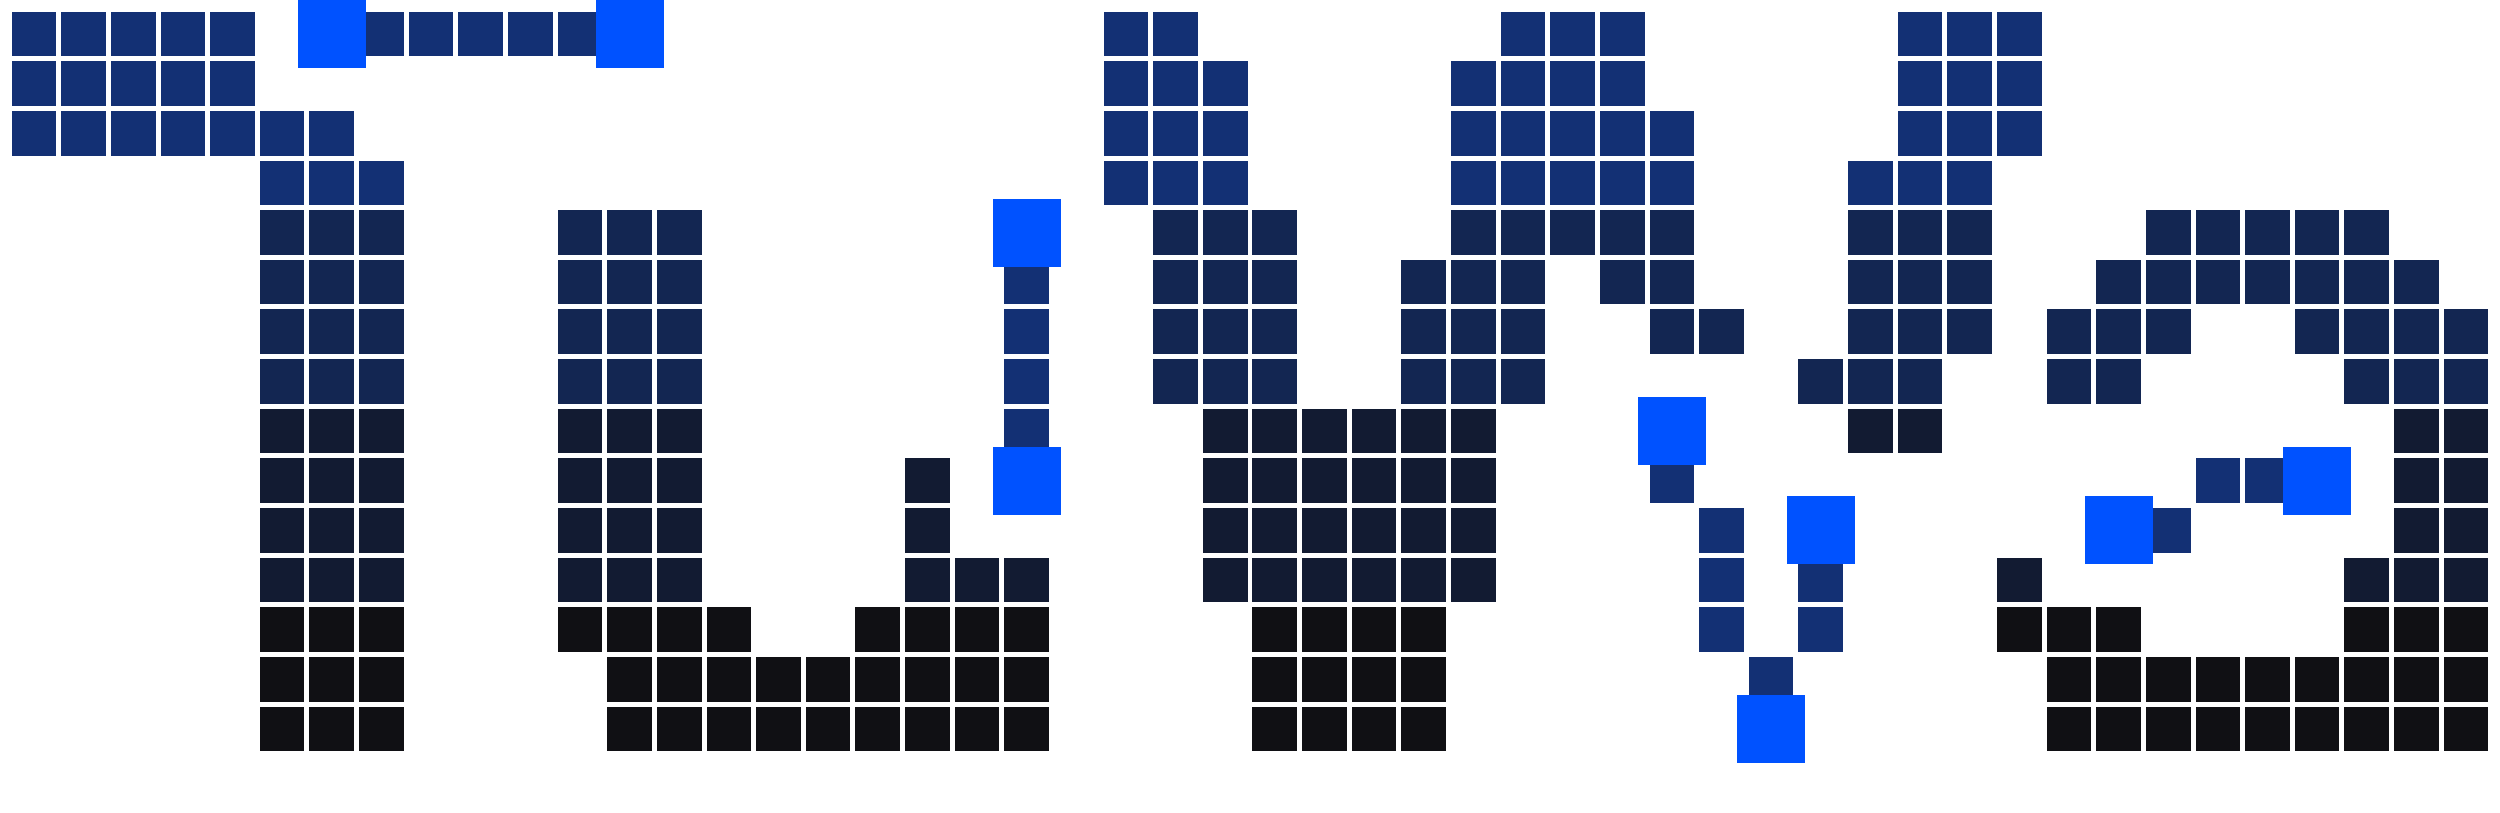
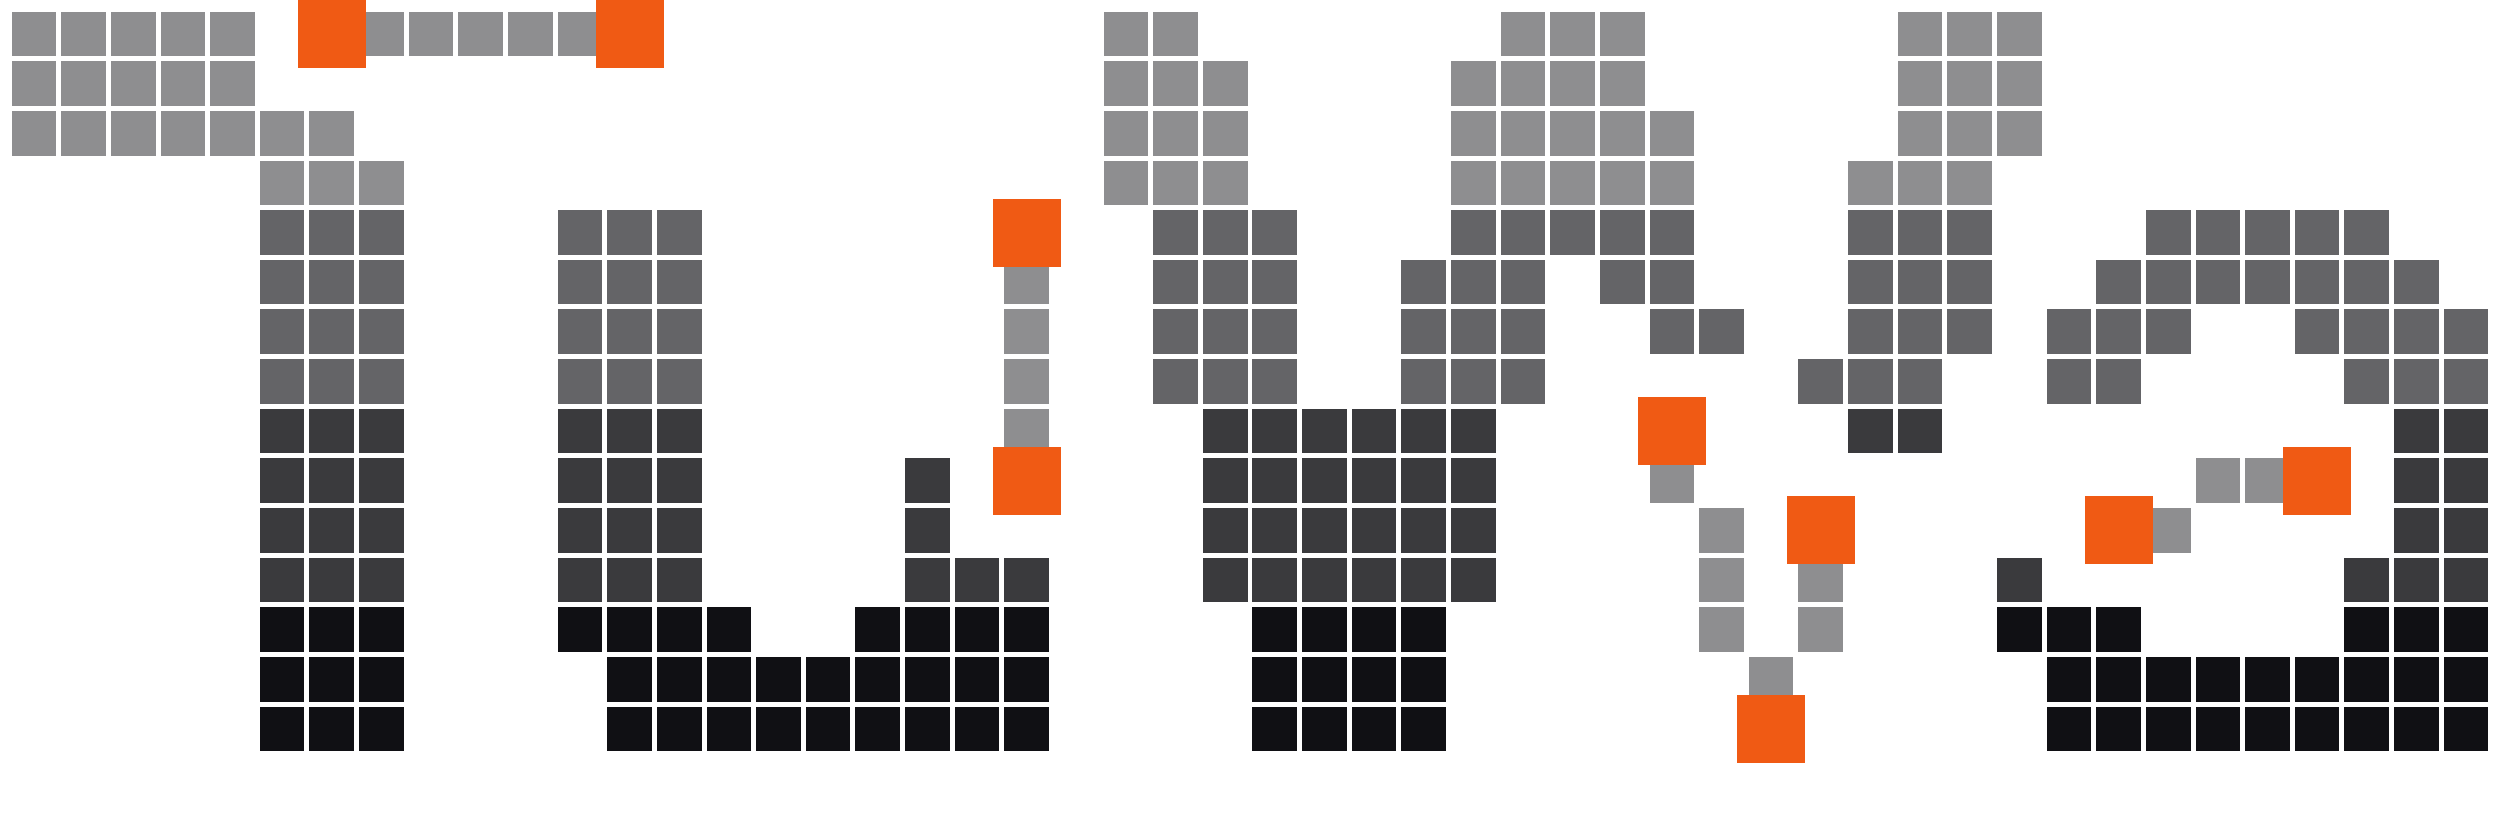
<svg xmlns="http://www.w3.org/2000/svg" viewBox="0 0 50.37 16.37" shape-rendering="crispEdges">
-   <path fill="#133074" d="M.235 .235h.9v.9h-.9zM1.235 .235h.9v.9h-.9zM2.235 .235h.9v.9h-.9zM3.235 .235h.9v.9h-.9zM4.235 .235h.9v.9h-.9zM22.235 .235h.9v.9h-.9zM23.235 .235h.9v.9h-.9zM30.235 .235h.9v.9h-.9zM31.235 .235h.9v.9h-.9zM32.235 .235h.9v.9h-.9zM38.235 .235h.9v.9h-.9zM39.235 .235h.9v.9h-.9zM40.235 .235h.9v.9h-.9zM.235 1.235h.9v.9h-.9zM1.235 1.235h.9v.9h-.9zM2.235 1.235h.9v.9h-.9zM3.235 1.235h.9v.9h-.9zM4.235 1.235h.9v.9h-.9zM22.235 1.235h.9v.9h-.9zM23.235 1.235h.9v.9h-.9zM24.235 1.235h.9v.9h-.9zM29.235 1.235h.9v.9h-.9zM30.235 1.235h.9v.9h-.9zM31.235 1.235h.9v.9h-.9zM32.235 1.235h.9v.9h-.9zM38.235 1.235h.9v.9h-.9zM39.235 1.235h.9v.9h-.9zM40.235 1.235h.9v.9h-.9zM.235 2.235h.9v.9h-.9zM1.235 2.235h.9v.9h-.9zM2.235 2.235h.9v.9h-.9zM3.235 2.235h.9v.9h-.9zM4.235 2.235h.9v.9h-.9zM5.235 2.235h.9v.9h-.9zM6.235 2.235h.9v.9h-.9zM22.235 2.235h.9v.9h-.9zM23.235 2.235h.9v.9h-.9zM24.235 2.235h.9v.9h-.9zM29.235 2.235h.9v.9h-.9zM30.235 2.235h.9v.9h-.9zM31.235 2.235h.9v.9h-.9zM32.235 2.235h.9v.9h-.9zM33.235 2.235h.9v.9h-.9zM38.235 2.235h.9v.9h-.9zM39.235 2.235h.9v.9h-.9zM40.235 2.235h.9v.9h-.9zM5.235 3.235h.9v.9h-.9zM6.235 3.235h.9v.9h-.9zM7.235 3.235h.9v.9h-.9zM22.235 3.235h.9v.9h-.9zM23.235 3.235h.9v.9h-.9zM24.235 3.235h.9v.9h-.9zM29.235 3.235h.9v.9h-.9zM30.235 3.235h.9v.9h-.9zM31.235 3.235h.9v.9h-.9zM32.235 3.235h.9v.9h-.9zM33.235 3.235h.9v.9h-.9zM37.235 3.235h.9v.9h-.9zM38.235 3.235h.9v.9h-.9zM39.235 3.235h.9v.9h-.9z" />
-   <path fill="#132652" d="M5.235 4.235h.9v.9h-.9zM6.235 4.235h.9v.9h-.9zM7.235 4.235h.9v.9h-.9zM11.235 4.235h.9v.9h-.9zM12.235 4.235h.9v.9h-.9zM13.235 4.235h.9v.9h-.9zM23.235 4.235h.9v.9h-.9zM24.235 4.235h.9v.9h-.9zM25.235 4.235h.9v.9h-.9zM29.235 4.235h.9v.9h-.9zM30.235 4.235h.9v.9h-.9zM31.235 4.235h.9v.9h-.9zM32.235 4.235h.9v.9h-.9zM33.235 4.235h.9v.9h-.9zM37.235 4.235h.9v.9h-.9zM38.235 4.235h.9v.9h-.9zM39.235 4.235h.9v.9h-.9zM43.235 4.235h.9v.9h-.9zM44.235 4.235h.9v.9h-.9zM45.235 4.235h.9v.9h-.9zM46.235 4.235h.9v.9h-.9zM47.235 4.235h.9v.9h-.9zM5.235 5.235h.9v.9h-.9zM6.235 5.235h.9v.9h-.9zM7.235 5.235h.9v.9h-.9zM11.235 5.235h.9v.9h-.9zM12.235 5.235h.9v.9h-.9zM13.235 5.235h.9v.9h-.9zM23.235 5.235h.9v.9h-.9zM24.235 5.235h.9v.9h-.9zM25.235 5.235h.9v.9h-.9zM28.235 5.235h.9v.9h-.9zM29.235 5.235h.9v.9h-.9zM30.235 5.235h.9v.9h-.9zM32.235 5.235h.9v.9h-.9zM33.235 5.235h.9v.9h-.9zM37.235 5.235h.9v.9h-.9zM38.235 5.235h.9v.9h-.9zM39.235 5.235h.9v.9h-.9zM42.235 5.235h.9v.9h-.9zM43.235 5.235h.9v.9h-.9zM44.235 5.235h.9v.9h-.9zM45.235 5.235h.9v.9h-.9zM46.235 5.235h.9v.9h-.9zM47.235 5.235h.9v.9h-.9zM48.235 5.235h.9v.9h-.9zM5.235 6.235h.9v.9h-.9zM6.235 6.235h.9v.9h-.9zM7.235 6.235h.9v.9h-.9zM11.235 6.235h.9v.9h-.9zM12.235 6.235h.9v.9h-.9zM13.235 6.235h.9v.9h-.9zM23.235 6.235h.9v.9h-.9zM24.235 6.235h.9v.9h-.9zM25.235 6.235h.9v.9h-.9zM28.235 6.235h.9v.9h-.9zM29.235 6.235h.9v.9h-.9zM30.235 6.235h.9v.9h-.9zM33.235 6.235h.9v.9h-.9zM34.235 6.235h.9v.9h-.9zM37.235 6.235h.9v.9h-.9zM38.235 6.235h.9v.9h-.9zM39.235 6.235h.9v.9h-.9zM41.235 6.235h.9v.9h-.9zM42.235 6.235h.9v.9h-.9zM43.235 6.235h.9v.9h-.9zM46.235 6.235h.9v.9h-.9zM47.235 6.235h.9v.9h-.9zM48.235 6.235h.9v.9h-.9zM49.235 6.235h.9v.9h-.9zM5.235 7.235h.9v.9h-.9zM6.235 7.235h.9v.9h-.9zM7.235 7.235h.9v.9h-.9zM11.235 7.235h.9v.9h-.9zM12.235 7.235h.9v.9h-.9zM13.235 7.235h.9v.9h-.9zM23.235 7.235h.9v.9h-.9zM24.235 7.235h.9v.9h-.9zM25.235 7.235h.9v.9h-.9zM28.235 7.235h.9v.9h-.9zM29.235 7.235h.9v.9h-.9zM30.235 7.235h.9v.9h-.9zM36.235 7.235h.9v.9h-.9zM37.235 7.235h.9v.9h-.9zM38.235 7.235h.9v.9h-.9zM41.235 7.235h.9v.9h-.9zM42.235 7.235h.9v.9h-.9zM47.235 7.235h.9v.9h-.9zM48.235 7.235h.9v.9h-.9zM49.235 7.235h.9v.9h-.9z" />
-   <path fill="#121b32" d="M5.235 8.235h.9v.9h-.9zM6.235 8.235h.9v.9h-.9zM7.235 8.235h.9v.9h-.9zM11.235 8.235h.9v.9h-.9zM12.235 8.235h.9v.9h-.9zM13.235 8.235h.9v.9h-.9zM24.235 8.235h.9v.9h-.9zM25.235 8.235h.9v.9h-.9zM26.235 8.235h.9v.9h-.9zM27.235 8.235h.9v.9h-.9zM28.235 8.235h.9v.9h-.9zM29.235 8.235h.9v.9h-.9zM37.235 8.235h.9v.9h-.9zM38.235 8.235h.9v.9h-.9zM48.235 8.235h.9v.9h-.9zM49.235 8.235h.9v.9h-.9zM5.235 9.235h.9v.9h-.9zM6.235 9.235h.9v.9h-.9zM7.235 9.235h.9v.9h-.9zM11.235 9.235h.9v.9h-.9zM12.235 9.235h.9v.9h-.9zM13.235 9.235h.9v.9h-.9zM18.235 9.235h.9v.9h-.9zM24.235 9.235h.9v.9h-.9zM25.235 9.235h.9v.9h-.9zM26.235 9.235h.9v.9h-.9zM27.235 9.235h.9v.9h-.9zM28.235 9.235h.9v.9h-.9zM29.235 9.235h.9v.9h-.9zM48.235 9.235h.9v.9h-.9zM49.235 9.235h.9v.9h-.9zM5.235 10.235h.9v.9h-.9zM6.235 10.235h.9v.9h-.9zM7.235 10.235h.9v.9h-.9zM11.235 10.235h.9v.9h-.9zM12.235 10.235h.9v.9h-.9zM13.235 10.235h.9v.9h-.9zM18.235 10.235h.9v.9h-.9zM24.235 10.235h.9v.9h-.9zM25.235 10.235h.9v.9h-.9zM26.235 10.235h.9v.9h-.9zM27.235 10.235h.9v.9h-.9zM28.235 10.235h.9v.9h-.9zM29.235 10.235h.9v.9h-.9zM48.235 10.235h.9v.9h-.9zM49.235 10.235h.9v.9h-.9zM5.235 11.235h.9v.9h-.9zM6.235 11.235h.9v.9h-.9zM7.235 11.235h.9v.9h-.9zM11.235 11.235h.9v.9h-.9zM12.235 11.235h.9v.9h-.9zM13.235 11.235h.9v.9h-.9zM18.235 11.235h.9v.9h-.9zM19.235 11.235h.9v.9h-.9zM20.235 11.235h.9v.9h-.9zM24.235 11.235h.9v.9h-.9zM25.235 11.235h.9v.9h-.9zM26.235 11.235h.9v.9h-.9zM27.235 11.235h.9v.9h-.9zM28.235 11.235h.9v.9h-.9zM29.235 11.235h.9v.9h-.9zM40.235 11.235h.9v.9h-.9zM47.235 11.235h.9v.9h-.9zM48.235 11.235h.9v.9h-.9zM49.235 11.235h.9v.9h-.9z" />
+   <path fill="#8e8e90" d="M.235 .235h.9v.9h-.9zM1.235 .235h.9v.9h-.9zM2.235 .235h.9v.9h-.9zM3.235 .235h.9v.9h-.9zM4.235 .235h.9v.9h-.9zM22.235 .235h.9v.9h-.9zM23.235 .235h.9v.9h-.9zM30.235 .235h.9v.9h-.9zM31.235 .235h.9v.9h-.9zM32.235 .235h.9v.9h-.9zM38.235 .235h.9v.9h-.9zM39.235 .235h.9v.9h-.9zM40.235 .235h.9v.9h-.9zM.235 1.235h.9v.9h-.9zM1.235 1.235h.9v.9h-.9zM2.235 1.235h.9v.9h-.9zM3.235 1.235h.9v.9h-.9zM4.235 1.235h.9v.9h-.9zM22.235 1.235h.9v.9h-.9zM23.235 1.235h.9v.9h-.9zM24.235 1.235h.9v.9h-.9zM29.235 1.235h.9v.9h-.9zM30.235 1.235h.9v.9h-.9zM31.235 1.235h.9v.9h-.9zM32.235 1.235h.9v.9h-.9zM38.235 1.235h.9v.9h-.9zM39.235 1.235h.9v.9h-.9zM40.235 1.235h.9v.9h-.9zM.235 2.235h.9v.9h-.9zM1.235 2.235h.9v.9h-.9zM2.235 2.235h.9v.9h-.9zM3.235 2.235h.9v.9h-.9zM4.235 2.235h.9v.9h-.9zM5.235 2.235h.9v.9h-.9zM6.235 2.235h.9v.9h-.9zM22.235 2.235h.9v.9h-.9zM23.235 2.235h.9v.9h-.9zM24.235 2.235h.9v.9h-.9zM29.235 2.235h.9v.9h-.9zM30.235 2.235h.9v.9h-.9zM31.235 2.235h.9v.9h-.9zM32.235 2.235h.9v.9h-.9zM33.235 2.235h.9v.9h-.9zM38.235 2.235h.9v.9h-.9zM39.235 2.235h.9v.9h-.9zM40.235 2.235h.9v.9h-.9zM5.235 3.235h.9v.9h-.9zM6.235 3.235h.9v.9h-.9zM7.235 3.235h.9v.9h-.9zM22.235 3.235h.9v.9h-.9zM23.235 3.235h.9v.9h-.9zM24.235 3.235h.9v.9h-.9zM29.235 3.235h.9v.9h-.9zM30.235 3.235h.9v.9h-.9zM31.235 3.235h.9v.9h-.9zM32.235 3.235h.9v.9h-.9zM33.235 3.235h.9v.9h-.9zM37.235 3.235h.9v.9h-.9zM38.235 3.235h.9v.9h-.9zM39.235 3.235h.9v.9h-.9z" />
+   <path fill="#646467" d="M5.235 4.235h.9v.9h-.9zM6.235 4.235h.9v.9h-.9zM7.235 4.235h.9v.9h-.9zM11.235 4.235h.9v.9h-.9zM12.235 4.235h.9v.9h-.9zM13.235 4.235h.9v.9h-.9zM23.235 4.235h.9v.9h-.9zM24.235 4.235h.9v.9h-.9zM25.235 4.235h.9v.9h-.9zM29.235 4.235h.9v.9h-.9zM30.235 4.235h.9v.9h-.9zM31.235 4.235h.9v.9h-.9zM32.235 4.235h.9v.9h-.9zM33.235 4.235h.9v.9h-.9zM37.235 4.235h.9v.9h-.9zM38.235 4.235h.9v.9h-.9zM39.235 4.235h.9v.9h-.9zM43.235 4.235h.9v.9h-.9zM44.235 4.235h.9v.9h-.9zM45.235 4.235h.9v.9h-.9zM46.235 4.235h.9v.9h-.9zM47.235 4.235h.9v.9h-.9zM5.235 5.235h.9v.9h-.9zM6.235 5.235h.9v.9h-.9zM7.235 5.235h.9v.9h-.9zM11.235 5.235h.9v.9h-.9zM12.235 5.235h.9v.9h-.9zM13.235 5.235h.9v.9h-.9zM23.235 5.235h.9v.9h-.9zM24.235 5.235h.9v.9h-.9zM25.235 5.235h.9v.9h-.9zM28.235 5.235h.9v.9h-.9zM29.235 5.235h.9v.9h-.9zM30.235 5.235h.9v.9h-.9zM32.235 5.235h.9v.9h-.9zM33.235 5.235h.9v.9h-.9zM37.235 5.235h.9v.9h-.9zM38.235 5.235h.9v.9h-.9zM39.235 5.235h.9v.9h-.9zM42.235 5.235h.9v.9h-.9zM43.235 5.235h.9v.9h-.9zM44.235 5.235h.9v.9h-.9zM45.235 5.235h.9v.9h-.9zM46.235 5.235h.9v.9h-.9zM47.235 5.235h.9v.9h-.9zM48.235 5.235h.9v.9h-.9zM5.235 6.235h.9v.9h-.9zM6.235 6.235h.9v.9h-.9zM7.235 6.235h.9v.9h-.9zM11.235 6.235h.9v.9h-.9zM12.235 6.235h.9v.9h-.9zM13.235 6.235h.9v.9h-.9zM23.235 6.235h.9v.9h-.9zM24.235 6.235h.9v.9h-.9zM25.235 6.235h.9v.9h-.9zM28.235 6.235h.9v.9h-.9zM29.235 6.235h.9v.9h-.9zM30.235 6.235h.9v.9h-.9zM33.235 6.235h.9v.9h-.9zM34.235 6.235h.9v.9h-.9zM37.235 6.235h.9v.9h-.9zM38.235 6.235h.9v.9h-.9zM39.235 6.235h.9v.9h-.9zM41.235 6.235h.9v.9h-.9zM42.235 6.235h.9v.9h-.9zM43.235 6.235h.9v.9h-.9zM46.235 6.235h.9v.9h-.9zM47.235 6.235h.9v.9h-.9zM48.235 6.235h.9v.9h-.9zM49.235 6.235h.9v.9h-.9zM5.235 7.235h.9v.9h-.9zM6.235 7.235h.9v.9h-.9zM7.235 7.235h.9v.9h-.9zM11.235 7.235h.9v.9h-.9zM12.235 7.235h.9v.9h-.9zM13.235 7.235h.9v.9h-.9zM23.235 7.235h.9v.9h-.9zM24.235 7.235h.9v.9h-.9zM25.235 7.235h.9v.9h-.9zM28.235 7.235h.9v.9h-.9zM29.235 7.235h.9v.9h-.9zM30.235 7.235h.9v.9h-.9zM36.235 7.235h.9v.9h-.9zM37.235 7.235h.9v.9h-.9zM38.235 7.235h.9v.9h-.9zM41.235 7.235h.9v.9h-.9zM42.235 7.235h.9v.9h-.9zM47.235 7.235h.9v.9h-.9zM48.235 7.235h.9v.9h-.9zM49.235 7.235h.9v.9h-.9z" />
+   <path fill="#3a3a3d" d="M5.235 8.235h.9v.9h-.9zM6.235 8.235h.9v.9h-.9zM7.235 8.235h.9v.9h-.9zM11.235 8.235h.9v.9h-.9zM12.235 8.235h.9v.9h-.9zM13.235 8.235h.9v.9h-.9zM24.235 8.235h.9v.9h-.9zM25.235 8.235h.9v.9h-.9zM26.235 8.235h.9v.9h-.9zM27.235 8.235h.9v.9h-.9zM28.235 8.235h.9v.9h-.9zM29.235 8.235h.9v.9h-.9zM37.235 8.235h.9v.9h-.9zM38.235 8.235h.9v.9h-.9zM48.235 8.235h.9v.9h-.9zM49.235 8.235h.9v.9h-.9zM5.235 9.235h.9v.9h-.9zM6.235 9.235h.9v.9h-.9zM7.235 9.235h.9v.9h-.9zM11.235 9.235h.9v.9h-.9zM12.235 9.235h.9v.9h-.9zM13.235 9.235h.9v.9h-.9zM18.235 9.235h.9v.9h-.9zM24.235 9.235h.9v.9h-.9zM25.235 9.235h.9v.9h-.9zM26.235 9.235h.9v.9h-.9zM27.235 9.235h.9v.9h-.9zM28.235 9.235h.9v.9h-.9zM29.235 9.235h.9v.9h-.9zM48.235 9.235h.9v.9h-.9zM49.235 9.235h.9v.9h-.9zM5.235 10.235h.9v.9h-.9zM6.235 10.235h.9v.9h-.9zM7.235 10.235h.9v.9h-.9zM11.235 10.235h.9v.9h-.9zM12.235 10.235h.9v.9h-.9zM13.235 10.235h.9v.9h-.9zM18.235 10.235h.9v.9h-.9zM24.235 10.235h.9v.9h-.9zM25.235 10.235h.9v.9h-.9zM26.235 10.235h.9v.9h-.9zM27.235 10.235h.9v.9h-.9zM28.235 10.235h.9v.9h-.9zM29.235 10.235h.9v.9h-.9zM48.235 10.235h.9v.9h-.9zM49.235 10.235h.9v.9h-.9zM5.235 11.235h.9v.9h-.9zM6.235 11.235h.9v.9h-.9zM7.235 11.235h.9v.9h-.9zM11.235 11.235h.9v.9h-.9zM12.235 11.235h.9v.9h-.9zM13.235 11.235h.9v.9h-.9zM18.235 11.235h.9v.9h-.9zM19.235 11.235h.9v.9h-.9zM20.235 11.235h.9v.9h-.9zM24.235 11.235h.9v.9h-.9zM25.235 11.235h.9v.9h-.9zM26.235 11.235h.9v.9h-.9zM27.235 11.235h.9v.9h-.9zM28.235 11.235h.9v.9h-.9zM29.235 11.235h.9v.9h-.9zM40.235 11.235h.9v.9h-.9zM47.235 11.235h.9v.9h-.9zM48.235 11.235h.9v.9h-.9zM49.235 11.235h.9v.9h-.9z" />
  <path fill="#101014" d="M5.235 12.235h.9v.9h-.9zM6.235 12.235h.9v.9h-.9zM7.235 12.235h.9v.9h-.9zM11.235 12.235h.9v.9h-.9zM12.235 12.235h.9v.9h-.9zM13.235 12.235h.9v.9h-.9zM14.235 12.235h.9v.9h-.9zM17.235 12.235h.9v.9h-.9zM18.235 12.235h.9v.9h-.9zM19.235 12.235h.9v.9h-.9zM20.235 12.235h.9v.9h-.9zM25.235 12.235h.9v.9h-.9zM26.235 12.235h.9v.9h-.9zM27.235 12.235h.9v.9h-.9zM28.235 12.235h.9v.9h-.9zM40.235 12.235h.9v.9h-.9zM41.235 12.235h.9v.9h-.9zM42.235 12.235h.9v.9h-.9zM47.235 12.235h.9v.9h-.9zM48.235 12.235h.9v.9h-.9zM49.235 12.235h.9v.9h-.9zM5.235 13.235h.9v.9h-.9zM6.235 13.235h.9v.9h-.9zM7.235 13.235h.9v.9h-.9zM12.235 13.235h.9v.9h-.9zM13.235 13.235h.9v.9h-.9zM14.235 13.235h.9v.9h-.9zM15.235 13.235h.9v.9h-.9zM16.235 13.235h.9v.9h-.9zM17.235 13.235h.9v.9h-.9zM18.235 13.235h.9v.9h-.9zM19.235 13.235h.9v.9h-.9zM20.235 13.235h.9v.9h-.9zM25.235 13.235h.9v.9h-.9zM26.235 13.235h.9v.9h-.9zM27.235 13.235h.9v.9h-.9zM28.235 13.235h.9v.9h-.9zM41.235 13.235h.9v.9h-.9zM42.235 13.235h.9v.9h-.9zM43.235 13.235h.9v.9h-.9zM44.235 13.235h.9v.9h-.9zM45.235 13.235h.9v.9h-.9zM46.235 13.235h.9v.9h-.9zM47.235 13.235h.9v.9h-.9zM48.235 13.235h.9v.9h-.9zM49.235 13.235h.9v.9h-.9zM5.235 14.235h.9v.9h-.9zM6.235 14.235h.9v.9h-.9zM7.235 14.235h.9v.9h-.9zM12.235 14.235h.9v.9h-.9zM13.235 14.235h.9v.9h-.9zM14.235 14.235h.9v.9h-.9zM15.235 14.235h.9v.9h-.9zM16.235 14.235h.9v.9h-.9zM17.235 14.235h.9v.9h-.9zM18.235 14.235h.9v.9h-.9zM19.235 14.235h.9v.9h-.9zM20.235 14.235h.9v.9h-.9zM25.235 14.235h.9v.9h-.9zM26.235 14.235h.9v.9h-.9zM27.235 14.235h.9v.9h-.9zM28.235 14.235h.9v.9h-.9zM41.235 14.235h.9v.9h-.9zM42.235 14.235h.9v.9h-.9zM43.235 14.235h.9v.9h-.9zM44.235 14.235h.9v.9h-.9zM45.235 14.235h.9v.9h-.9zM46.235 14.235h.9v.9h-.9zM47.235 14.235h.9v.9h-.9zM48.235 14.235h.9v.9h-.9zM49.235 14.235h.9v.9h-.9z" />
-   <path fill="#133074" d="M7.235 .235h.9v.9h-.9zM8.235 .235h.9v.9h-.9zM9.235 .235h.9v.9h-.9zM10.235 .235h.9v.9h-.9zM11.235 .235h.9v.9h-.9zM20.235 5.235h.9v.9h-.9zM20.235 6.235h.9v.9h-.9zM20.235 7.235h.9v.9h-.9zM20.235 8.235h.9v.9h-.9zM33.235 9.235h.9v.9h-.9zM34.235 10.235h.9v.9h-.9zM34.235 11.235h.9v.9h-.9zM34.235 12.235h.9v.9h-.9zM35.235 13.235h.9v.9h-.9zM36.235 12.235h.9v.9h-.9zM36.235 11.235h.9v.9h-.9zM43.235 10.235h.9v.9h-.9zM44.235 9.235h.9v.9h-.9zM45.235 9.235h.9v.9h-.9z" />
-   <path fill="#0052ff" d="M6 0h1.37v1.37h-1.37zM12 0h1.37v1.37h-1.37zM20 4h1.37v1.37h-1.37zM20 9h1.37v1.37h-1.37zM33 8h1.37v1.37h-1.37zM35 14h1.37v1.37h-1.37zM36 10h1.37v1.37h-1.37zM42 10h1.37v1.37h-1.37zM46 9h1.37v1.37h-1.37z" />
+   <path fill="#8e8e90" d="M7.235 .235h.9v.9h-.9zM8.235 .235h.9v.9h-.9zM9.235 .235h.9v.9h-.9zM10.235 .235h.9v.9h-.9zM11.235 .235h.9v.9h-.9zM20.235 5.235h.9v.9h-.9zM20.235 6.235h.9v.9h-.9zM20.235 7.235h.9v.9h-.9zM20.235 8.235h.9v.9h-.9zM33.235 9.235h.9v.9h-.9zM34.235 10.235h.9v.9h-.9zM34.235 11.235h.9v.9h-.9zM34.235 12.235h.9v.9h-.9zM35.235 13.235h.9v.9h-.9zM36.235 12.235h.9v.9h-.9zM36.235 11.235h.9v.9h-.9zM43.235 10.235h.9v.9h-.9zM44.235 9.235h.9v.9h-.9zM45.235 9.235h.9v.9h-.9z" />
+   <path fill="#f05a14" d="M6 0h1.37v1.37h-1.37zM12 0h1.37v1.37h-1.37zM20 4h1.37v1.37h-1.37zM20 9h1.37v1.37h-1.37zM33 8h1.37v1.37h-1.37zM35 14h1.37v1.37h-1.37zM36 10h1.37v1.37h-1.37zM42 10h1.37v1.37h-1.37zM46 9h1.37v1.37h-1.37z" />
</svg>
